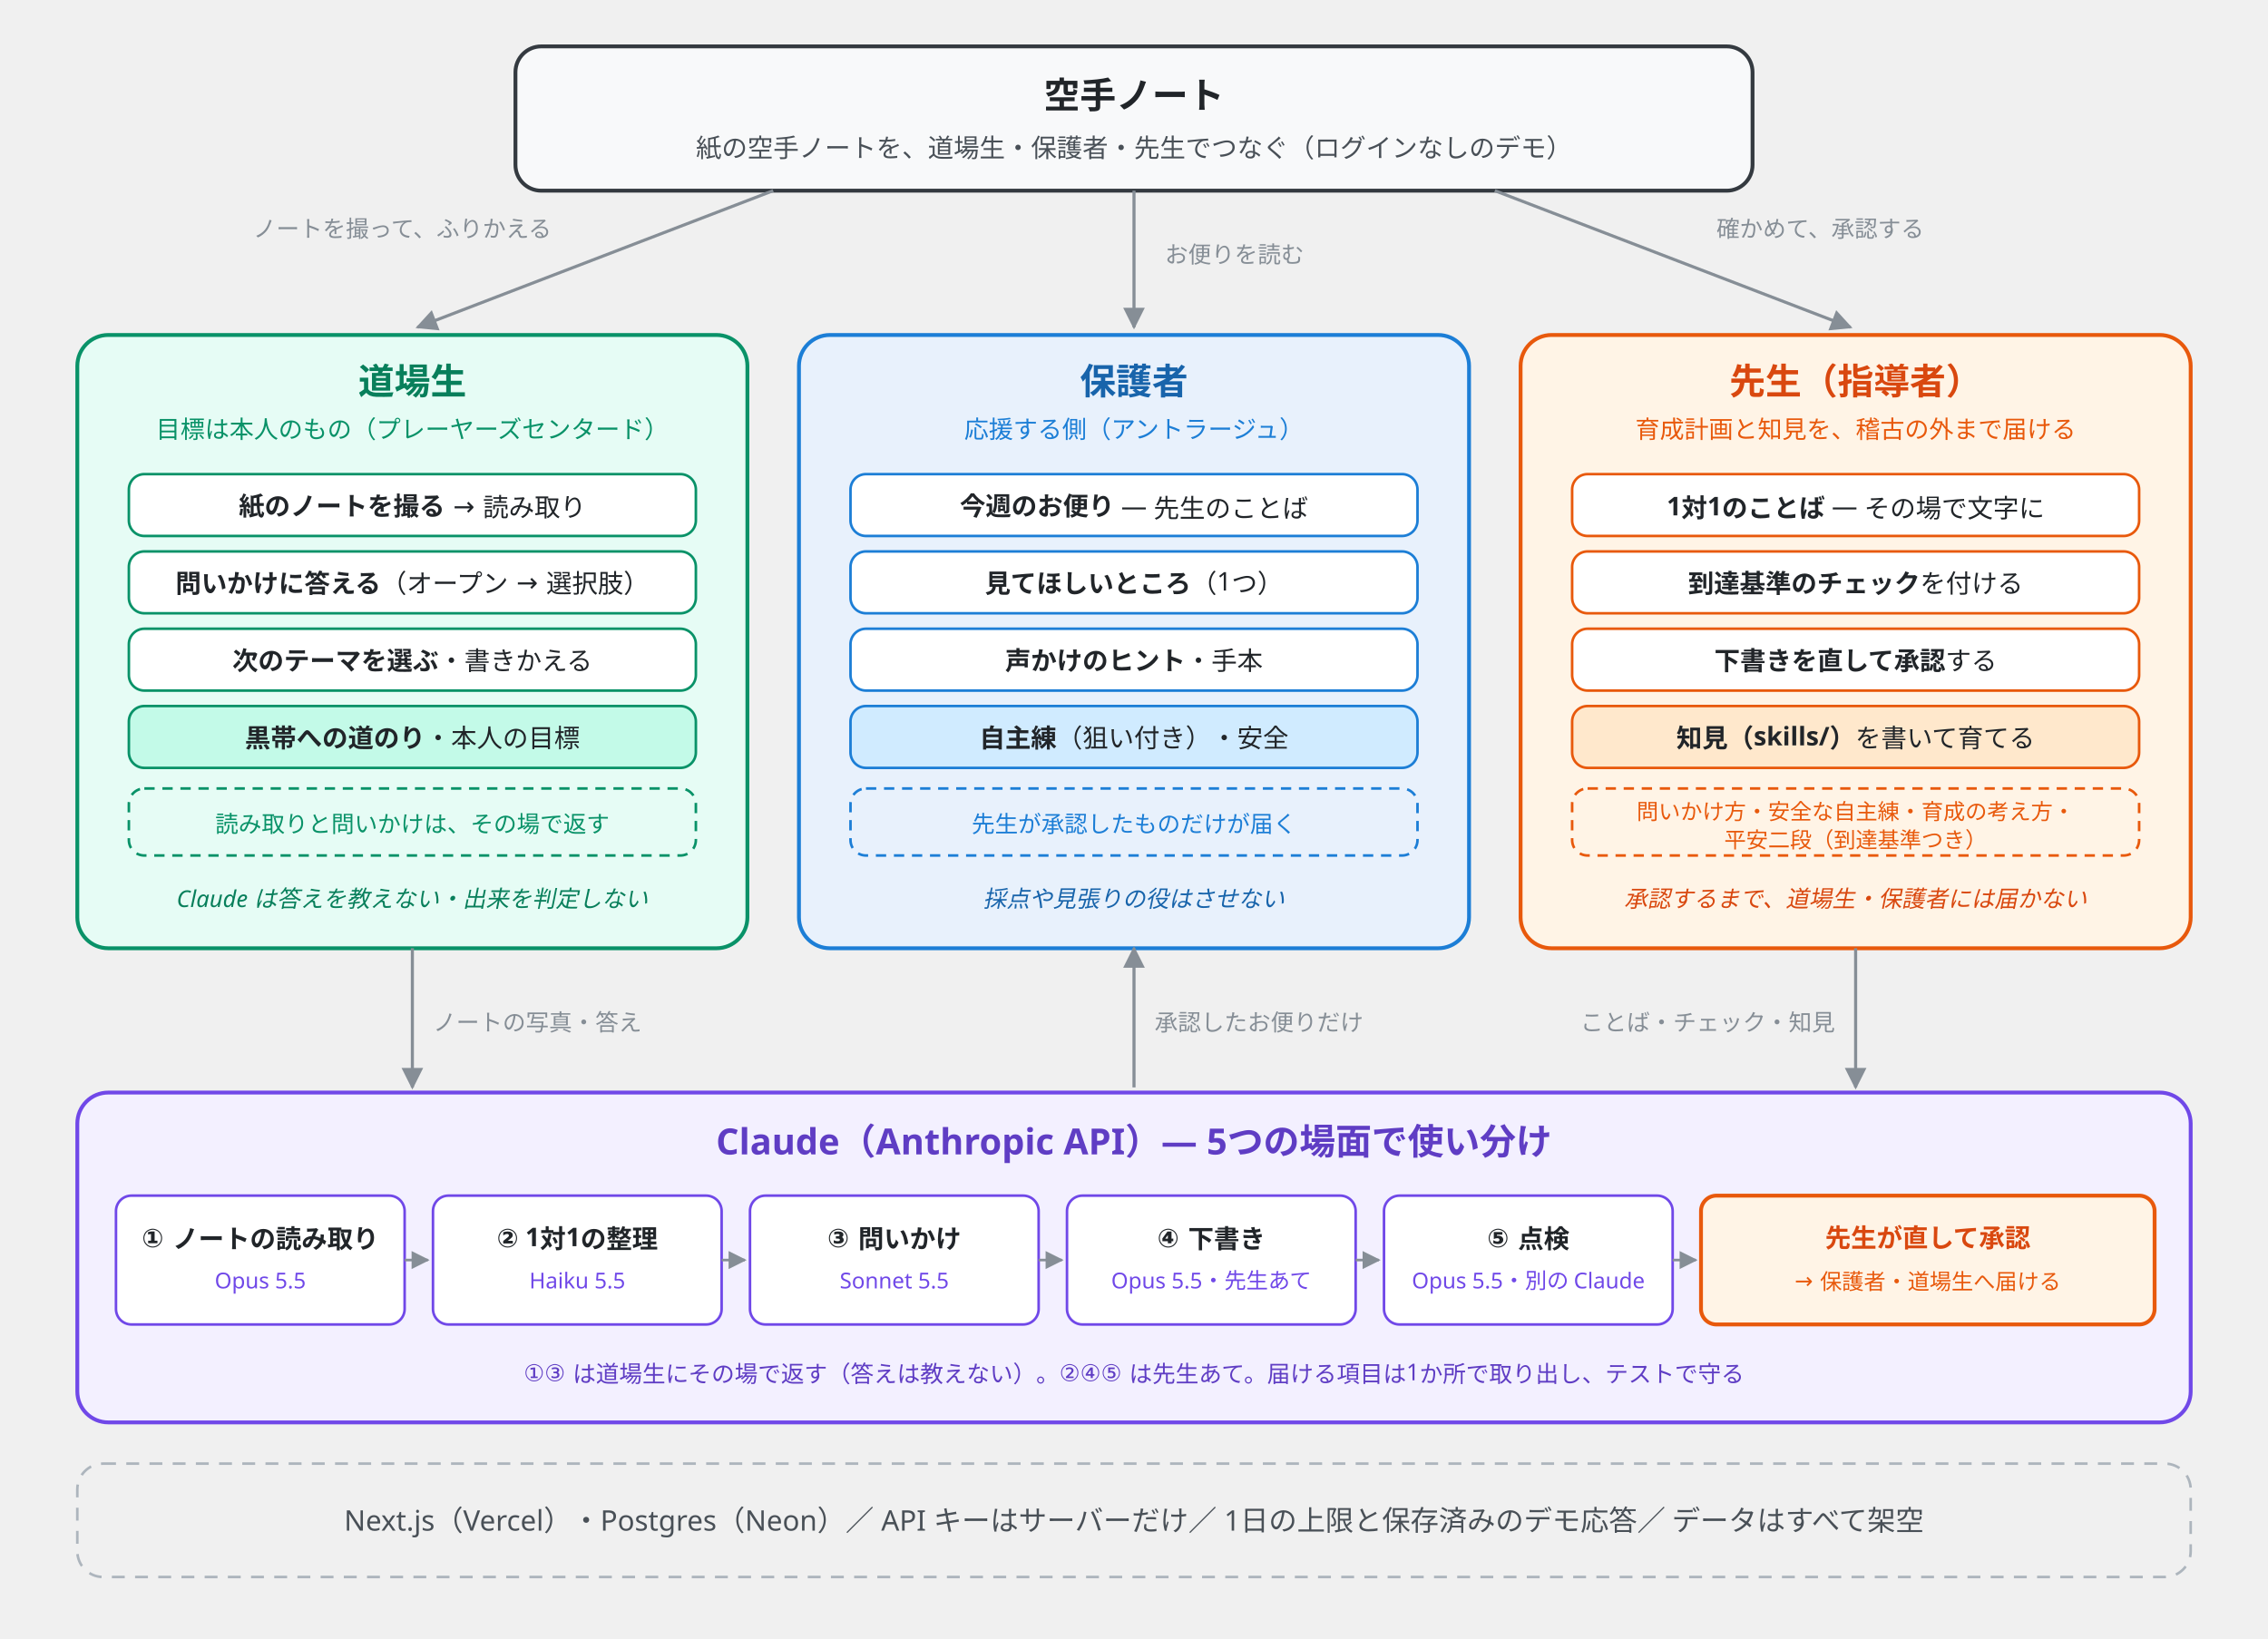
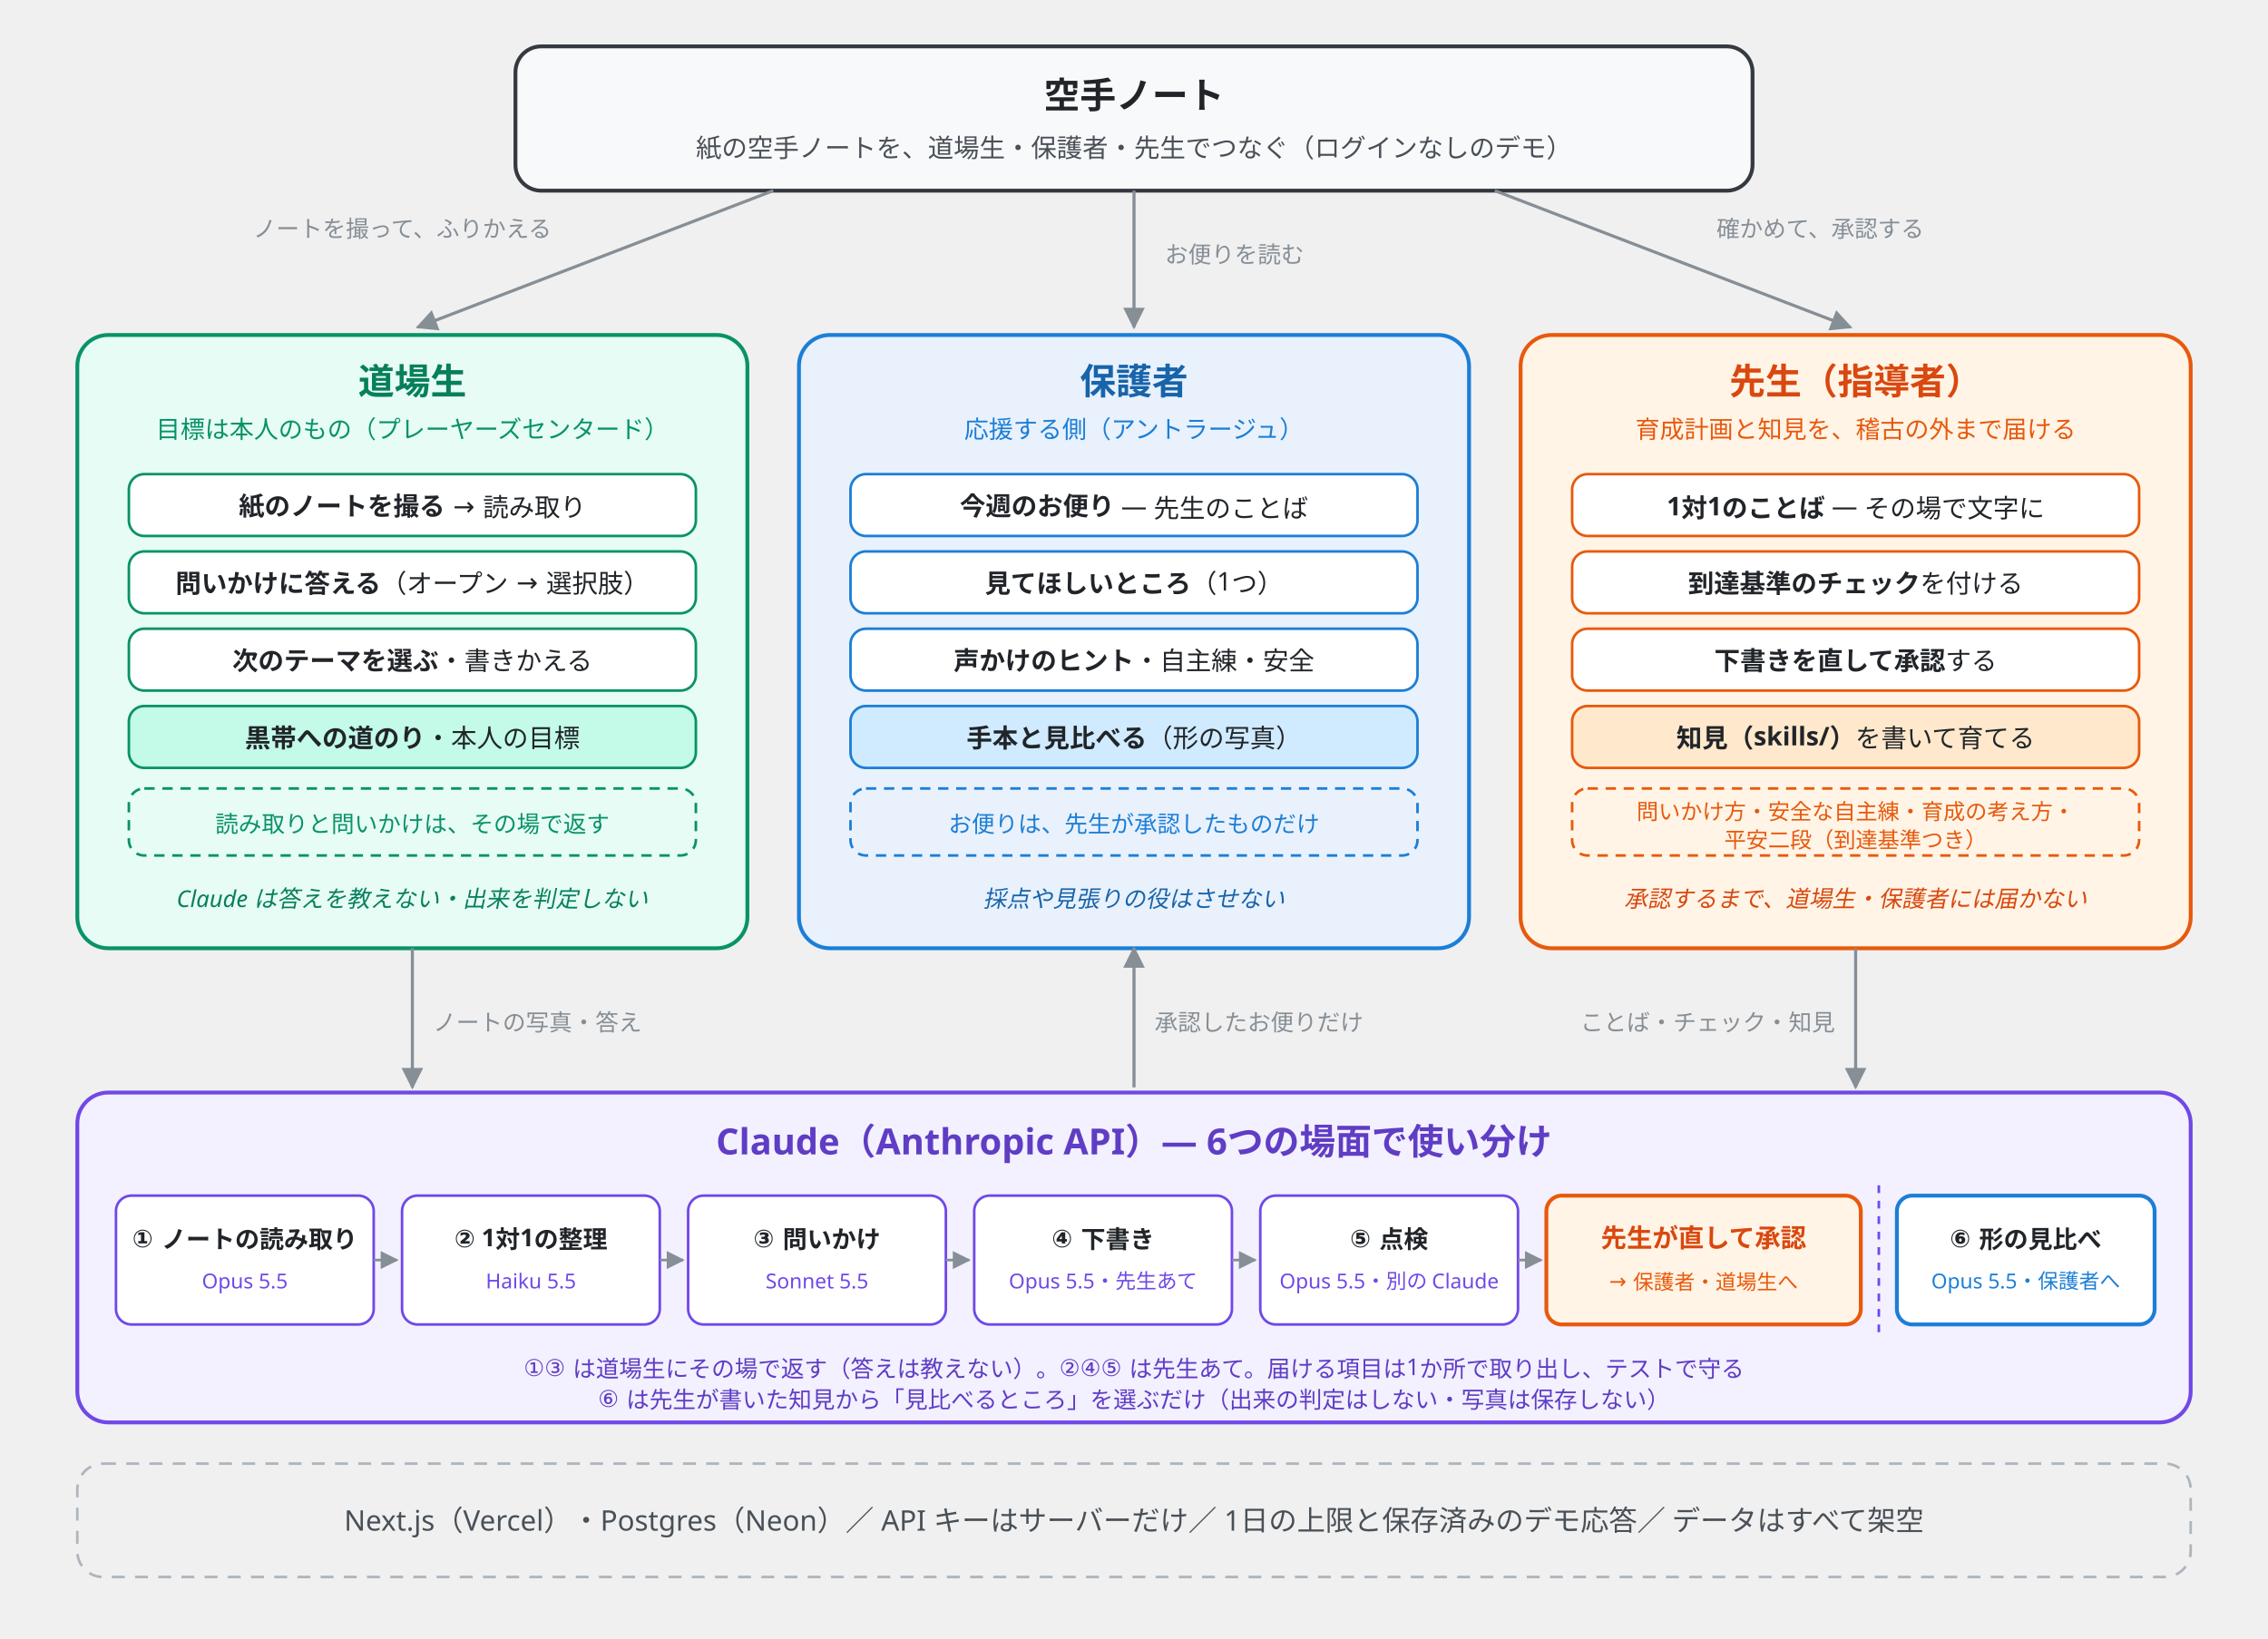
<svg xmlns="http://www.w3.org/2000/svg" width="880" height="636" viewBox="0 0 880 636" font-family="'Hiragino Sans', 'Zen Kaku Gothic New', 'Noto Sans JP', sans-serif">
  <defs>
    <marker id="arrow" viewBox="0 0 10 10" refX="9" refY="5" markerWidth="7" markerHeight="7" orient="auto-start-reverse">
      <path d="M 0 0 L 10 5 L 0 10 z" fill="#868e96" />
    </marker>
  </defs>
  <rect x="200" y="18" width="480" height="56" rx="10" fill="#f8f9fa" stroke="#343a40" stroke-width="1.5" />
  <text x="440" y="42" text-anchor="middle" font-size="14" font-weight="bold" fill="#212529">空手ノート</text>
  <text x="440" y="61" text-anchor="middle" font-size="10" fill="#495057">紙の空手ノートを、道場生・保護者・先生でつなぐ（ログインなしのデモ）</text>
  <line x1="300" y1="74" x2="162" y2="127" stroke="#868e96" stroke-width="1.2" marker-end="url(#arrow)" />
  <line x1="440" y1="74" x2="440" y2="127" stroke="#868e96" stroke-width="1.2" marker-end="url(#arrow)" />
  <line x1="580" y1="74" x2="718" y2="127" stroke="#868e96" stroke-width="1.2" marker-end="url(#arrow)" />
  <text x="214" y="92" text-anchor="end" font-size="9" fill="#868e96">ノートを撮って、ふりかえる</text>
  <text x="452" y="102" text-anchor="start" font-size="9" fill="#868e96">お便りを読む</text>
  <text x="666" y="92" text-anchor="start" font-size="9" fill="#868e96">確かめて、承認する</text>
  <rect x="30" y="130" width="260" height="238" rx="12" fill="#e6fcf5" stroke="#099268" stroke-width="1.5" />
  <text x="160" y="153" text-anchor="middle" font-size="14" font-weight="bold" fill="#087f5b">道場生</text>
  <text x="160" y="170" text-anchor="middle" font-size="9.5" fill="#099268">目標は本人のもの（プレーヤーズセンタード）</text>
  <rect x="50" y="184" width="220" height="24" rx="6" fill="#ffffff" stroke="#099268" />
  <text x="160" y="200" text-anchor="middle" font-size="10" fill="#212529">
    <tspan font-weight="bold">紙のノートを撮る</tspan> → 読み取り</text>
  <rect x="50" y="214" width="220" height="24" rx="6" fill="#ffffff" stroke="#099268" />
  <text x="160" y="230" text-anchor="middle" font-size="10" fill="#212529">
    <tspan font-weight="bold">問いかけに答える</tspan>（オープン → 選択肢）</text>
  <rect x="50" y="244" width="220" height="24" rx="6" fill="#ffffff" stroke="#099268" />
  <text x="160" y="260" text-anchor="middle" font-size="10" fill="#212529">
    <tspan font-weight="bold">次のテーマを選ぶ</tspan>・書きかえる</text>
  <rect x="50" y="274" width="220" height="24" rx="6" fill="#c3fae8" stroke="#099268" />
  <text x="160" y="290" text-anchor="middle" font-size="10" fill="#212529">
    <tspan font-weight="bold">黒帯への道のり</tspan>・本人の目標</text>
  <rect x="50" y="306" width="220" height="26" rx="6" fill="none" stroke="#099268" stroke-dasharray="4 3" />
  <text x="160" y="323" text-anchor="middle" font-size="9" fill="#099268">読み取りと問いかけは、その場で返す</text>
  <text x="160" y="352" text-anchor="middle" font-size="9" font-style="italic" fill="#087f5b">Claude は答えを教えない・出来を判定しない</text>
  <rect x="310" y="130" width="260" height="238" rx="12" fill="#e8f1fc" stroke="#1c7ed6" stroke-width="1.5" />
  <text x="440" y="153" text-anchor="middle" font-size="14" font-weight="bold" fill="#1864ab">保護者</text>
  <text x="440" y="170" text-anchor="middle" font-size="9.5" fill="#1c7ed6">応援する側（アントラージュ）</text>
  <rect x="330" y="184" width="220" height="24" rx="6" fill="#ffffff" stroke="#1c7ed6" />
  <text x="440" y="200" text-anchor="middle" font-size="10" fill="#212529">
    <tspan font-weight="bold">今週のお便り</tspan> — 先生のことば</text>
  <rect x="330" y="214" width="220" height="24" rx="6" fill="#ffffff" stroke="#1c7ed6" />
  <text x="440" y="230" text-anchor="middle" font-size="10" fill="#212529">
    <tspan font-weight="bold">見てほしいところ</tspan>（1つ）</text>
  <rect x="330" y="244" width="220" height="24" rx="6" fill="#ffffff" stroke="#1c7ed6" />
  <text x="440" y="260" text-anchor="middle" font-size="10" fill="#212529">
-     <tspan font-weight="bold">声かけのヒント</tspan>・手本</text>
+     <tspan font-weight="bold">声かけのヒント</tspan>・自主練・安全</text>
  <rect x="330" y="274" width="220" height="24" rx="6" fill="#d0ebff" stroke="#1c7ed6" />
  <text x="440" y="290" text-anchor="middle" font-size="10" fill="#212529">
-     <tspan font-weight="bold">自主練</tspan>（狙い付き）・安全</text>
+     <tspan font-weight="bold">手本と見比べる</tspan>（形の写真）</text>
  <rect x="330" y="306" width="220" height="26" rx="6" fill="none" stroke="#1c7ed6" stroke-dasharray="4 3" />
-   <text x="440" y="323" text-anchor="middle" font-size="9" fill="#1c7ed6">先生が承認したものだけが届く</text>
+   <text x="440" y="323" text-anchor="middle" font-size="9" fill="#1c7ed6">お便りは、先生が承認したものだけ</text>
  <text x="440" y="352" text-anchor="middle" font-size="9" font-style="italic" fill="#1864ab">採点や見張りの役はさせない</text>
  <rect x="590" y="130" width="260" height="238" rx="12" fill="#fff4e6" stroke="#e8590c" stroke-width="1.5" />
  <text x="720" y="153" text-anchor="middle" font-size="14" font-weight="bold" fill="#d9480f">先生（指導者）</text>
  <text x="720" y="170" text-anchor="middle" font-size="9.5" fill="#e8590c">育成計画と知見を、稽古の外まで届ける</text>
  <rect x="610" y="184" width="220" height="24" rx="6" fill="#ffffff" stroke="#e8590c" />
  <text x="720" y="200" text-anchor="middle" font-size="10" fill="#212529">
    <tspan font-weight="bold">1対1のことば</tspan> — その場で文字に</text>
  <rect x="610" y="214" width="220" height="24" rx="6" fill="#ffffff" stroke="#e8590c" />
  <text x="720" y="230" text-anchor="middle" font-size="10" fill="#212529">
    <tspan font-weight="bold">到達基準のチェック</tspan>を付ける</text>
  <rect x="610" y="244" width="220" height="24" rx="6" fill="#ffffff" stroke="#e8590c" />
  <text x="720" y="260" text-anchor="middle" font-size="10" fill="#212529">
    <tspan font-weight="bold">下書きを直して承認</tspan>する</text>
  <rect x="610" y="274" width="220" height="24" rx="6" fill="#ffe8cc" stroke="#e8590c" />
  <text x="720" y="290" text-anchor="middle" font-size="10" fill="#212529">
    <tspan font-weight="bold">知見（skills/）</tspan>を書いて育てる</text>
  <rect x="610" y="306" width="220" height="26" rx="6" fill="none" stroke="#e8590c" stroke-dasharray="4 3" />
  <text x="720" y="318" text-anchor="middle" font-size="8.5" fill="#e8590c">問いかけ方・安全な自主練・育成の考え方・</text>
  <text x="720" y="329" text-anchor="middle" font-size="8.5" fill="#e8590c">平安二段（到達基準つき）</text>
  <text x="720" y="352" text-anchor="middle" font-size="9" font-style="italic" fill="#d9480f">承認するまで、道場生・保護者には届かない</text>
  <line x1="160" y1="368" x2="160" y2="422" stroke="#868e96" stroke-width="1.2" marker-end="url(#arrow)" />
  <line x1="440" y1="422" x2="440" y2="368" stroke="#868e96" stroke-width="1.2" marker-end="url(#arrow)" />
  <line x1="720" y1="368" x2="720" y2="422" stroke="#868e96" stroke-width="1.2" marker-end="url(#arrow)" />
  <text x="168" y="400" text-anchor="start" font-size="9" fill="#868e96">ノートの写真・答え</text>
  <text x="448" y="400" text-anchor="start" font-size="9" fill="#868e96">承認したお便りだけ</text>
  <text x="712" y="400" text-anchor="end" font-size="9" fill="#868e96">ことば・チェック・知見</text>
  <rect x="30" y="424" width="820" height="128" rx="12" fill="#f3f0ff" stroke="#7048e8" stroke-width="1.5" />
-   <text x="440" y="448" text-anchor="middle" font-size="14" font-weight="bold" fill="#5f3dc4">Claude（Anthropic API）— 5つの場面で使い分け</text>
-   <rect x="45" y="464" width="112" height="50" rx="6" fill="#ffffff" stroke="#7048e8" />
-   <text x="101" y="484" text-anchor="middle" font-size="10" font-weight="bold" fill="#212529">① ノートの読み取り</text>
-   <text x="101" y="500" text-anchor="middle" font-size="8.5" fill="#7048e8">Opus 5.5</text>
-   <line x1="157" y1="489" x2="166" y2="489" stroke="#868e96" stroke-width="1" marker-end="url(#arrow)" />
-   <rect x="168" y="464" width="112" height="50" rx="6" fill="#ffffff" stroke="#7048e8" />
-   <text x="224" y="484" text-anchor="middle" font-size="10" font-weight="bold" fill="#212529">② 1対1の整理</text>
-   <text x="224" y="500" text-anchor="middle" font-size="8.5" fill="#7048e8">Haiku 5.5</text>
-   <line x1="280" y1="489" x2="289" y2="489" stroke="#868e96" stroke-width="1" marker-end="url(#arrow)" />
-   <rect x="291" y="464" width="112" height="50" rx="6" fill="#ffffff" stroke="#7048e8" />
-   <text x="347" y="484" text-anchor="middle" font-size="10" font-weight="bold" fill="#212529">③ 問いかけ</text>
-   <text x="347" y="500" text-anchor="middle" font-size="8.5" fill="#7048e8">Sonnet 5.5</text>
-   <line x1="403" y1="489" x2="412" y2="489" stroke="#868e96" stroke-width="1" marker-end="url(#arrow)" />
-   <rect x="414" y="464" width="112" height="50" rx="6" fill="#ffffff" stroke="#7048e8" />
-   <text x="470" y="484" text-anchor="middle" font-size="10" font-weight="bold" fill="#212529">④ 下書き</text>
-   <text x="470" y="500" text-anchor="middle" font-size="8.5" fill="#7048e8">Opus 5.5・先生あて</text>
-   <line x1="526" y1="489" x2="535" y2="489" stroke="#868e96" stroke-width="1" marker-end="url(#arrow)" />
-   <rect x="537" y="464" width="112" height="50" rx="6" fill="#ffffff" stroke="#7048e8" />
-   <text x="593" y="484" text-anchor="middle" font-size="10" font-weight="bold" fill="#212529">⑤ 点検</text>
-   <text x="593" y="500" text-anchor="middle" font-size="8.5" fill="#7048e8">Opus 5.5・別の Claude</text>
-   <line x1="649" y1="489" x2="658" y2="489" stroke="#868e96" stroke-width="1" marker-end="url(#arrow)" />
-   <rect x="660" y="464" width="176" height="50" rx="6" fill="#fff4e6" stroke="#e8590c" stroke-width="1.5" />
-   <text x="748" y="484" text-anchor="middle" font-size="10" font-weight="bold" fill="#d9480f">先生が直して承認</text>
-   <text x="748" y="500" text-anchor="middle" font-size="8.5" fill="#e8590c">→ 保護者・道場生へ届ける</text>
-   <text x="440" y="536" text-anchor="middle" font-size="9" fill="#5f3dc4">①③ は道場生にその場で返す（答えは教えない）。②④⑤ は先生あて。届ける項目は1か所で取り出し、テストで守る</text>
+   <text x="440" y="448" text-anchor="middle" font-size="14" font-weight="bold" fill="#5f3dc4">Claude（Anthropic API）— 6つの場面で使い分け</text>
+   <rect x="45" y="464" width="100" height="50" rx="6" fill="#ffffff" stroke="#7048e8" />
+   <text x="95" y="484" text-anchor="middle" font-size="9.5" font-weight="bold" fill="#212529">① ノートの読み取り</text>
+   <text x="95" y="500" text-anchor="middle" font-size="8" fill="#7048e8">Opus 5.5</text>
+   <line x1="145" y1="489" x2="154" y2="489" stroke="#868e96" stroke-width="1" marker-end="url(#arrow)" />
+   <rect x="156" y="464" width="100" height="50" rx="6" fill="#ffffff" stroke="#7048e8" />
+   <text x="206" y="484" text-anchor="middle" font-size="9.5" font-weight="bold" fill="#212529">② 1対1の整理</text>
+   <text x="206" y="500" text-anchor="middle" font-size="8" fill="#7048e8">Haiku 5.5</text>
+   <line x1="256" y1="489" x2="265" y2="489" stroke="#868e96" stroke-width="1" marker-end="url(#arrow)" />
+   <rect x="267" y="464" width="100" height="50" rx="6" fill="#ffffff" stroke="#7048e8" />
+   <text x="317" y="484" text-anchor="middle" font-size="9.5" font-weight="bold" fill="#212529">③ 問いかけ</text>
+   <text x="317" y="500" text-anchor="middle" font-size="8" fill="#7048e8">Sonnet 5.5</text>
+   <line x1="367" y1="489" x2="376" y2="489" stroke="#868e96" stroke-width="1" marker-end="url(#arrow)" />
+   <rect x="378" y="464" width="100" height="50" rx="6" fill="#ffffff" stroke="#7048e8" />
+   <text x="428" y="484" text-anchor="middle" font-size="9.5" font-weight="bold" fill="#212529">④ 下書き</text>
+   <text x="428" y="500" text-anchor="middle" font-size="8" fill="#7048e8">Opus 5.5・先生あて</text>
+   <line x1="478" y1="489" x2="487" y2="489" stroke="#868e96" stroke-width="1" marker-end="url(#arrow)" />
+   <rect x="489" y="464" width="100" height="50" rx="6" fill="#ffffff" stroke="#7048e8" />
+   <text x="539" y="484" text-anchor="middle" font-size="9.5" font-weight="bold" fill="#212529">⑤ 点検</text>
+   <text x="539" y="500" text-anchor="middle" font-size="8" fill="#7048e8">Opus 5.5・別の Claude</text>
+   <line x1="589" y1="489" x2="598" y2="489" stroke="#868e96" stroke-width="1" marker-end="url(#arrow)" />
+   <rect x="600" y="464" width="122" height="50" rx="6" fill="#fff4e6" stroke="#e8590c" stroke-width="1.5" />
+   <text x="661" y="484" text-anchor="middle" font-size="10" font-weight="bold" fill="#d9480f">先生が直して承認</text>
+   <text x="661" y="500" text-anchor="middle" font-size="8" fill="#e8590c">→ 保護者・道場生へ</text>
+   <line x1="729" y1="460" x2="729" y2="518" stroke="#7048e8" stroke-width="1" stroke-dasharray="3 3" />
+   <rect x="736" y="464" width="100" height="50" rx="6" fill="#ffffff" stroke="#1c7ed6" stroke-width="1.5" />
+   <text x="786" y="484" text-anchor="middle" font-size="9.5" font-weight="bold" fill="#212529">⑥ 形の見比べ</text>
+   <text x="786" y="500" text-anchor="middle" font-size="8" fill="#1c7ed6">Opus 5.5・保護者へ</text>
+   <text x="440" y="534" text-anchor="middle" font-size="9" fill="#5f3dc4">①③ は道場生にその場で返す（答えは教えない）。②④⑤ は先生あて。届ける項目は1か所で取り出し、テストで守る</text>
+   <text x="440" y="546" text-anchor="middle" font-size="9" fill="#5f3dc4">⑥ は先生が書いた知見から「見比べるところ」を選ぶだけ（出来の判定はしない・写真は保存しない）</text>
  <rect x="30" y="568" width="820" height="44" rx="10" fill="none" stroke="#adb5bd" stroke-dasharray="5 4" />
  <text x="440" y="594" text-anchor="middle" font-size="11" fill="#495057">Next.js（Vercel）・Postgres（Neon）／ API キーはサーバーだけ／ 1日の上限と保存済みのデモ応答／ データはすべて架空</text>
</svg>
